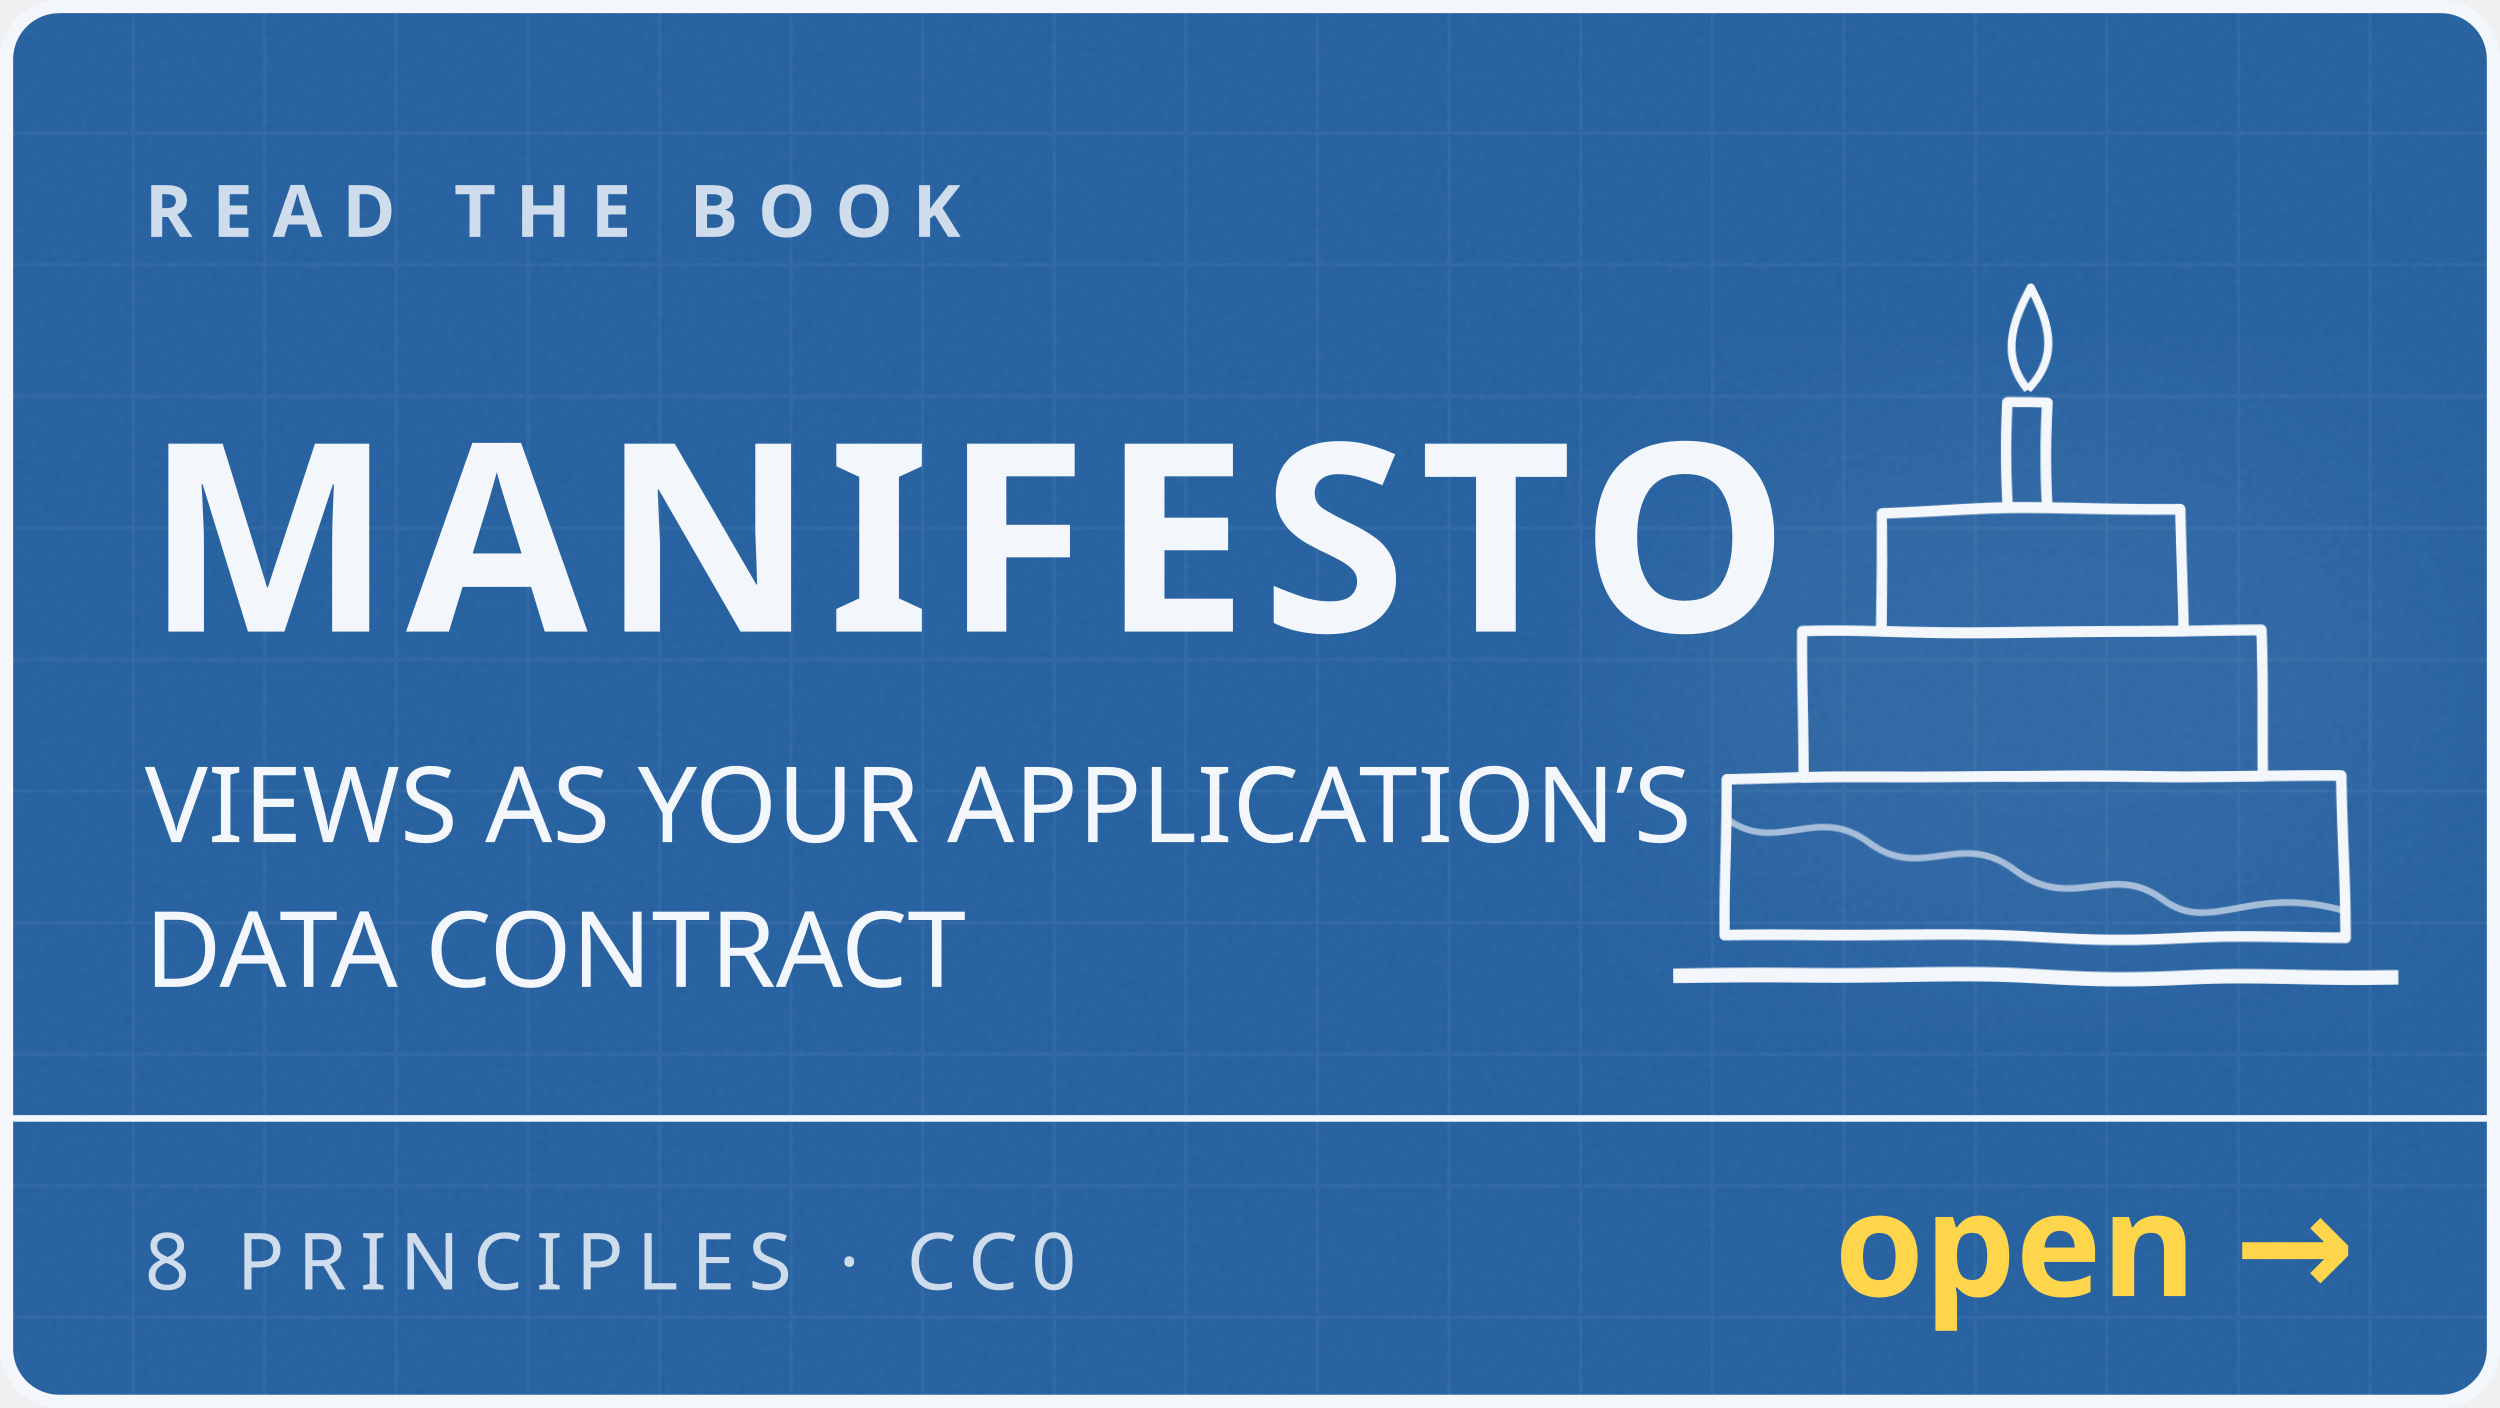
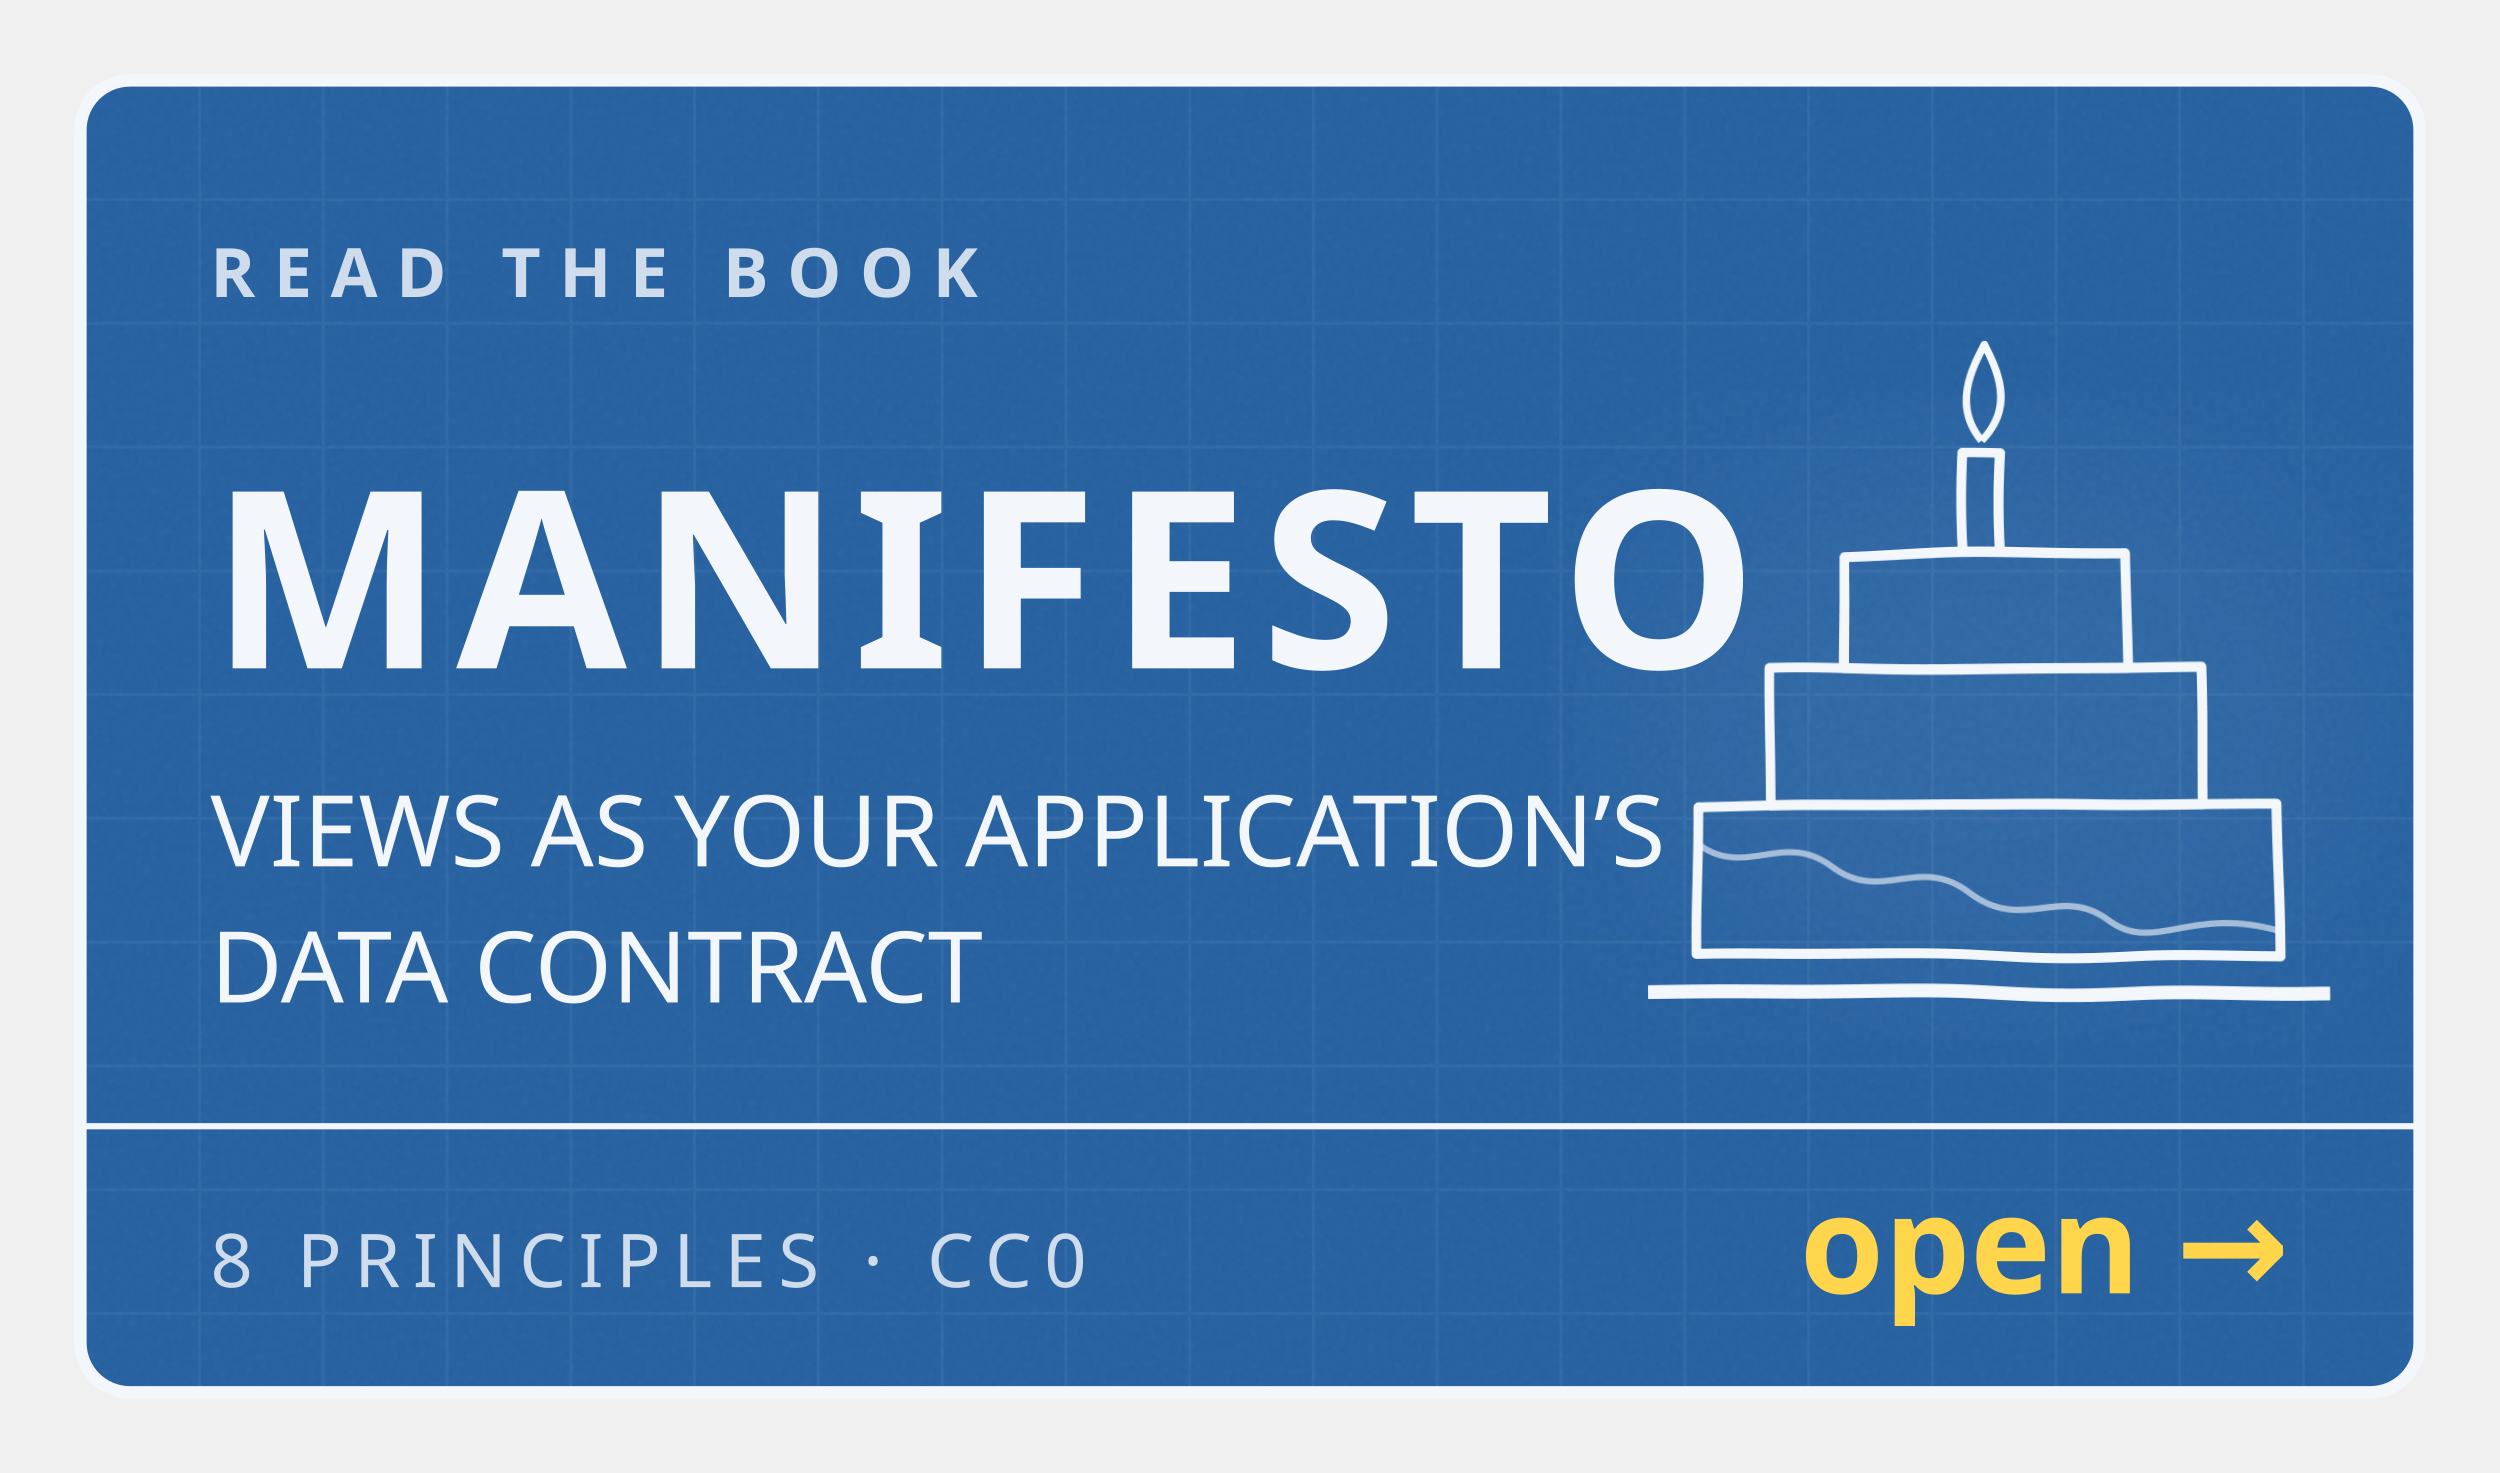
- <svg xmlns="http://www.w3.org/2000/svg" viewBox="0 0 380 214" width="380" height="214" role="img" aria-label="Card: The Virtual View Manifesto. Read the book: views as your application's data contract. 8 principles, CC0.">
+ <svg xmlns="http://www.w3.org/2000/svg" viewBox="-12 -12 404 238" width="404" height="238" role="img" aria-label="Card: The Virtual View Manifesto. Read the book: views as your application's data contract. 8 principles, CC0.">
  <defs>
    <pattern id="bp-grid" width="20" height="20" patternUnits="userSpaceOnUse">
      <path d="M20 0H0V20" fill="none" stroke="#f3f7fc" stroke-opacity=".045" stroke-width="1" />
    </pattern>
    <pattern id="hatch" width="8" height="8" patternUnits="userSpaceOnUse" patternTransform="rotate(45)">
      <line x1="0" y1="0" x2="0" y2="8" stroke="#f3f7fc" stroke-opacity=".45" stroke-width="1.2" />
    </pattern>
    <filter id="wob" x="-5%" y="-5%" width="110%" height="110%">
      <feTurbulence type="fractalNoise" baseFrequency=".018" numOctaves="2" seed="7" result="n" />
      <feDisplacementMap in="SourceGraphic" in2="n" scale="3.2" />
    </filter>
    <filter id="smudge">
      <feGaussianBlur stdDeviation="14" />
    </filter>
    <filter id="paper" x="0" y="0" width="100%" height="100%">
      <feTurbulence type="fractalNoise" baseFrequency=".9" numOctaves="2" seed="3" />
      <feColorMatrix values="0 0 0 0 1  0 0 0 0 1  0 0 0 0 1  0 0 0 .05 0" />
    </filter>
  </defs>
  <rect x="1" y="1" width="378" height="212" rx="8" fill="#245f9f" />
  <rect x="1" y="1" width="378" height="212" rx="8" fill="url(#bp-grid)" />
  <ellipse cx="310" cy="104" rx="60" ry="44" fill="#fff" opacity=".05" filter="url(#smudge)" />
  <rect x="1" y="1" width="378" height="212" rx="8" fill="none" stroke="#f3f7fc" stroke-width="2" />
  <text x="22" y="36" font-family="Barlow Condensed" font-weight="600" font-size="11" letter-spacing="3" fill="#cddbec">READ THE BOOK</text>
  <g filter="url(#wob)" fill="none" stroke="#f3f7fc" stroke-width="1.6" stroke-linejoin="round">
    <rect x="262" y="118" width="94" height="24" />
    <rect x="274" y="96" width="70" height="22" />
    <rect x="286" y="78" width="46" height="18" />
    <path d="M262 124 c8 6 14 -2 22 4 c8 6 14 -2 22 4 c8 6 14 -2 22 4 c8 6 14 -2 28 2" stroke-width="1" stroke-opacity=".6" />
    <path d="M306 78 v-16 h6 v16" />
    <path d="M309 60 c-5 -6 -2 -12 0 -16 c2 4 5 10 0 16" stroke-width="1.2" />
    <path d="M254 148 h110" stroke-width="2.2" />
  </g>
  <text x="22" y="96" font-family="Barlow Condensed" font-weight="700" font-size="40" letter-spacing="2" fill="#f3f7fc">MANIFESTO</text>
  <text x="22" y="128" font-family="Patrick Hand SC" font-size="16" fill="#f3f7fc">VIEWS AS YOUR APPLICATION’S</text>
  <text x="22" y="150" font-family="Patrick Hand SC" font-size="16" fill="#f3f7fc">DATA CONTRACT</text>
  <line x1="1" y1="170" x2="379" y2="170" stroke="#f3f7fc" />
  <text x="22" y="196" font-family="Barlow Condensed" font-size="12" letter-spacing="2" fill="#cddbec">8 PRINCIPLES · CC0</text>
  <text x="358" y="197" text-anchor="end" font-family="Caveat" font-weight="700" font-size="22" fill="#ffd447">open →</text>
  <rect x="1" y="1" width="378" height="212" rx="8" filter="url(#paper)" opacity=".9" pointer-events="none" />
</svg>
